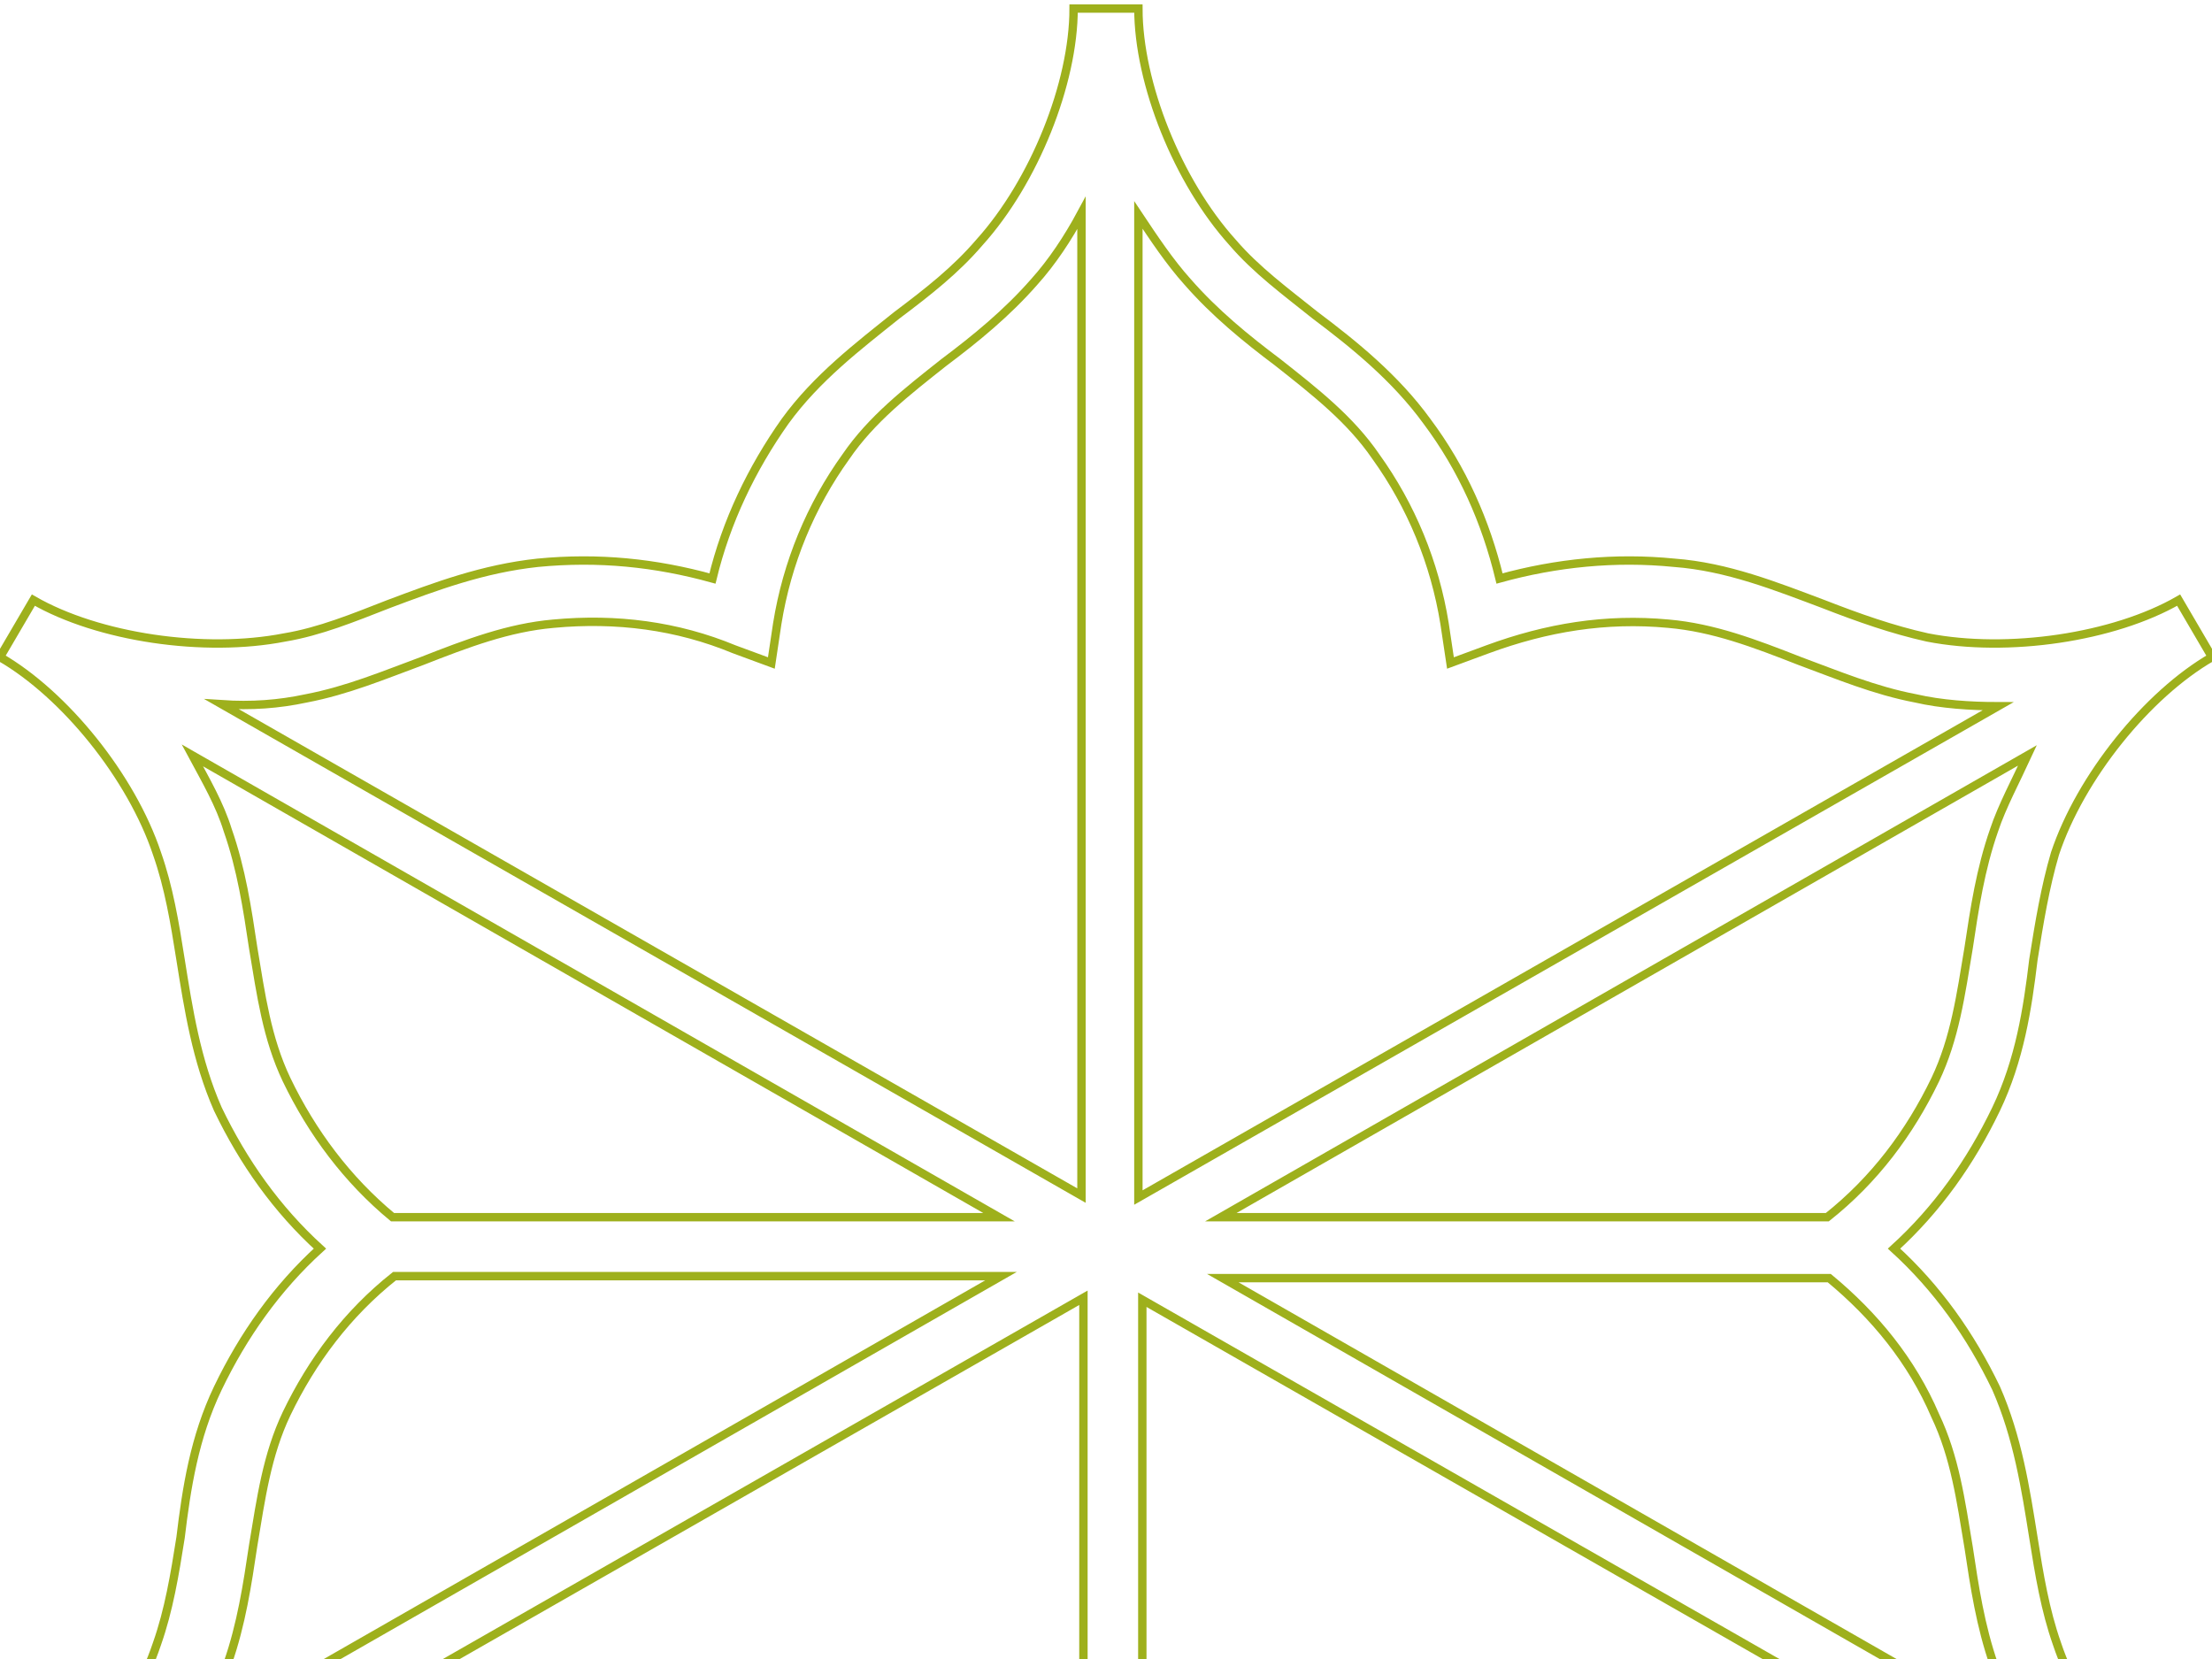
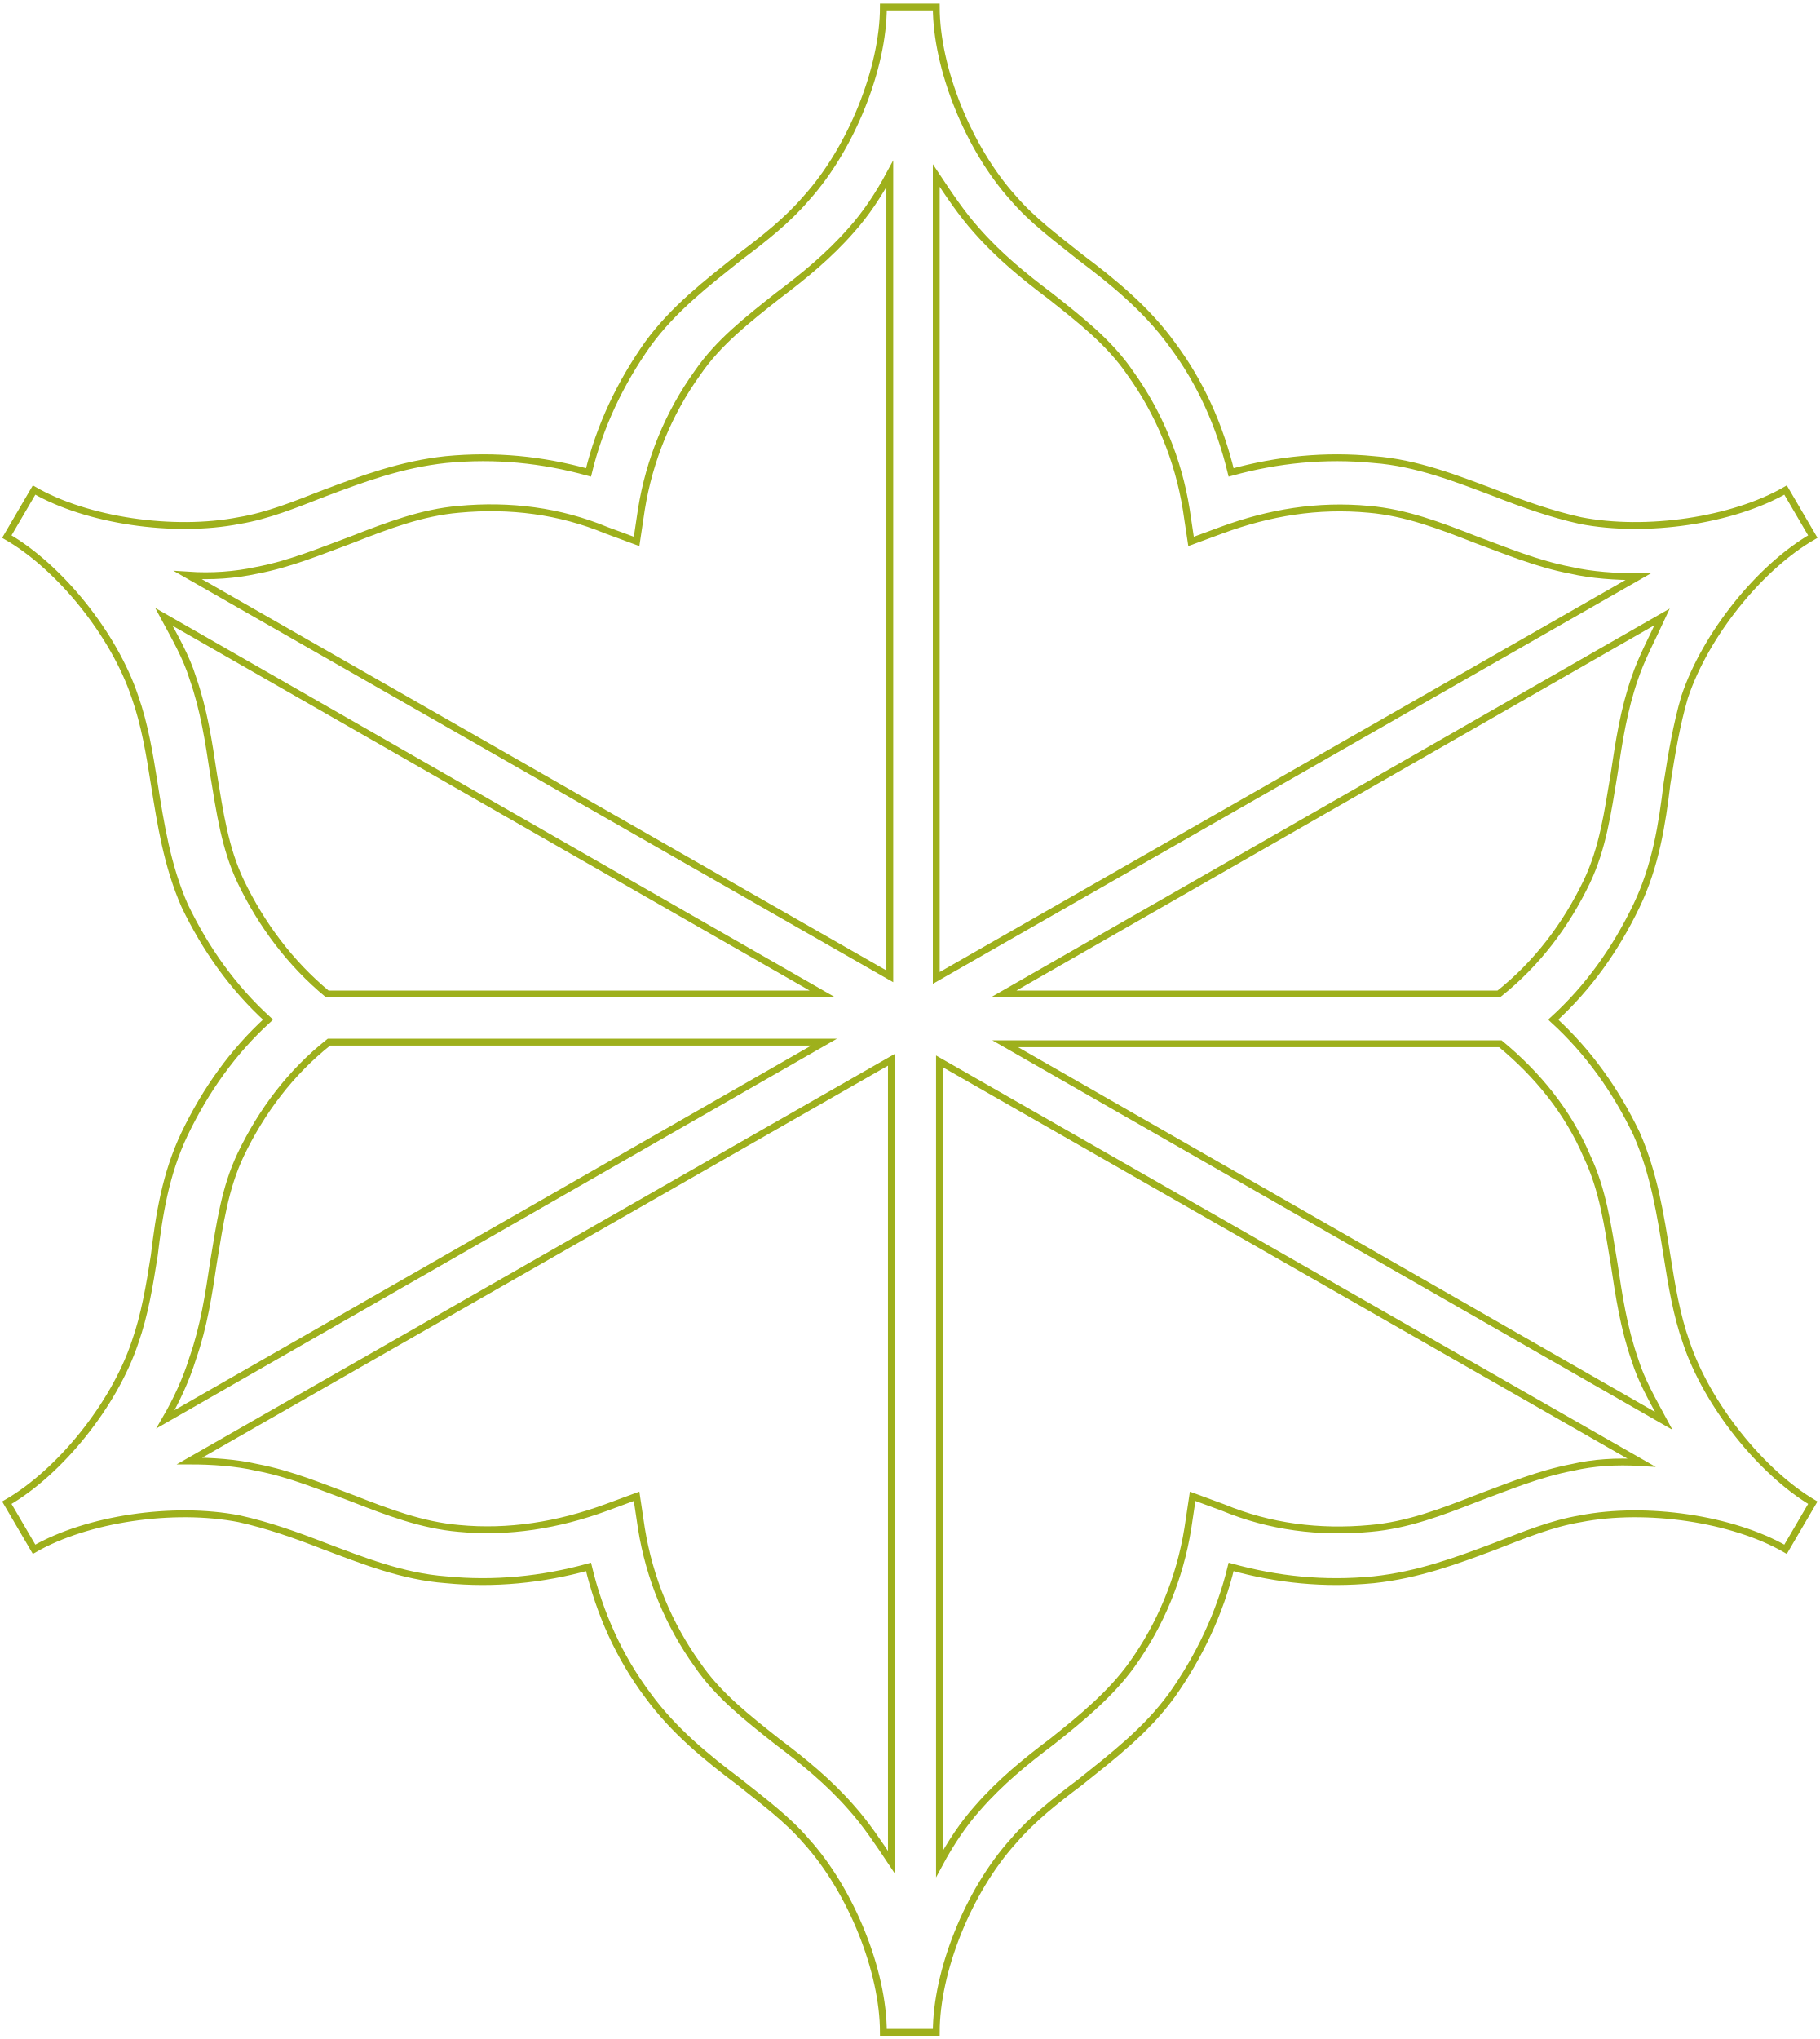
- <svg xmlns="http://www.w3.org/2000/svg" width="264" height="198" viewBox="0 0 264 198" fill="none">
-   <path d="M245.494 196.168C244.089 192.18 243.386 187.958 242.683 183.502C241.746 177.638 240.809 171.54 238.232 165.676C235.187 159.344 231.205 153.714 226.051 149.023C231.205 144.333 235.187 138.703 238.232 132.371C241.043 126.507 241.98 120.409 242.683 114.545C243.386 110.088 244.089 105.867 245.26 101.879C248.305 92.732 256.27 82.881 264 78.424L260.018 71.623C252.287 76.079 239.638 77.955 230.034 76.079C225.817 75.141 221.835 73.733 217.618 72.092C211.996 69.981 206.14 67.635 199.815 67.166C192.788 66.462 185.76 67.166 178.967 69.043C177.327 62.241 174.516 55.908 170.3 50.279C166.552 45.118 161.633 41.131 156.948 37.613C153.434 34.798 149.92 32.218 147.109 28.935C140.55 21.664 135.865 9.936 135.865 1.023H128.135C128.135 9.936 123.45 21.664 116.891 28.935C114.08 32.218 110.8 34.798 107.052 37.613C102.367 41.366 97.448 45.118 93.7 50.279C89.718 55.908 86.673 62.241 85.033 69.043C78.24 67.166 71.446 66.462 64.184 67.166C57.626 67.87 52.004 69.981 46.382 72.092C42.165 73.733 38.183 75.375 33.966 76.079C24.362 77.955 11.713 76.079 3.982 71.623L0 78.424C7.73 82.881 15.695 92.732 18.74 101.879C20.145 105.867 20.848 110.088 21.551 114.545C22.488 120.409 23.425 126.507 26.002 132.371C29.047 138.703 33.029 144.333 38.183 149.023C33.029 153.714 29.047 159.344 26.002 165.676C23.191 171.54 22.254 177.638 21.551 183.502C20.848 187.958 20.145 192.18 18.74 196.168C15.695 205.315 7.73 215.166 0 219.622L3.982 226.424C11.713 221.968 24.362 220.092 33.966 221.968C38.183 222.906 42.165 224.313 46.382 225.955C52.004 228.066 57.86 230.412 64.184 230.881C71.212 231.584 78.24 230.881 85.033 229.004C86.673 235.806 89.484 242.139 93.7 247.768C97.448 252.928 102.367 256.916 107.052 260.434C110.566 263.249 114.08 265.829 116.891 269.112C123.45 276.383 128.135 288.111 128.135 297.023H135.865C135.865 288.111 140.55 276.383 147.109 269.112C149.92 265.829 153.2 263.249 156.948 260.434C161.633 256.681 166.552 252.928 170.3 247.768C174.282 242.139 177.327 235.806 178.967 229.004C185.76 230.881 192.554 231.584 199.815 230.881C206.374 230.177 211.996 228.066 217.618 225.955C221.835 224.313 225.817 222.672 230.034 221.968C239.638 220.092 252.287 221.968 260.018 226.424L264 219.622C256.504 215.166 248.539 205.315 245.494 196.168ZM230.971 168.96C233.313 173.886 234.016 179.046 234.953 184.675C235.656 189.366 236.358 194.057 237.998 198.748C238.935 201.797 240.575 204.611 242.215 207.661L145.938 152.542H218.321C223.709 156.998 228.16 162.393 230.971 168.96ZM237.998 99.065C236.358 103.756 235.656 108.447 234.953 113.138C234.016 118.767 233.313 123.927 230.971 128.852C227.925 135.185 223.709 140.814 218.087 145.271H145.704L241.98 90.152C240.575 93.201 238.935 96.25 237.998 99.065ZM141.721 33.626C145.001 37.378 148.749 40.428 152.497 43.242C156.948 46.76 161.164 50.044 164.209 54.5C168.426 60.364 171.237 67.166 172.408 74.437L173.111 79.128L177.562 77.486C184.589 74.906 191.617 73.733 199.113 74.437C204.5 74.906 209.42 76.782 214.807 78.894C219.258 80.535 223.709 82.412 228.628 83.35C231.673 84.054 235.187 84.288 238.467 84.288L135.865 142.925V25.651C137.739 28.466 139.613 31.28 141.721 33.626ZM36.543 83.35C41.462 82.412 45.913 80.535 50.364 78.894C55.752 76.782 60.671 74.906 66.059 74.437C73.555 73.733 80.816 74.672 87.61 77.486L92.06 79.128L92.763 74.437C93.934 67.166 96.745 60.364 100.962 54.5C104.007 50.044 108.224 46.76 112.674 43.242C116.422 40.428 120.17 37.378 123.45 33.626C125.558 31.28 127.432 28.466 129.072 25.416V142.691L26.47 84.053C29.984 84.288 33.264 84.054 36.543 83.35ZM34.2 128.852C31.858 123.927 31.155 118.767 30.218 113.138C29.515 108.447 28.813 103.756 27.173 99.065C26.236 96.016 24.596 93.201 22.957 90.152L119.233 145.271H46.85C41.462 140.814 37.246 135.185 34.2 128.852ZM27.173 198.513C28.813 193.822 29.515 189.131 30.218 184.44C31.155 178.811 31.858 173.651 34.2 168.726C37.246 162.393 41.462 156.764 47.084 152.307H119.468L23.191 207.426C24.831 204.611 26.236 201.562 27.173 198.513ZM123.45 264.187C120.17 260.434 116.422 257.385 112.674 254.57C108.224 251.052 104.007 247.768 100.962 243.312C96.745 237.448 93.934 230.646 92.763 223.375L92.06 218.684L87.61 220.326C80.582 222.906 73.32 224.079 66.059 223.375C60.671 222.906 55.752 221.03 50.364 218.919C45.913 217.277 41.462 215.401 36.543 214.462C33.498 213.759 29.984 213.524 26.704 213.524L129.306 154.887V272.161C127.432 269.347 125.558 266.532 123.45 264.187ZM228.862 214.462C223.943 215.401 219.492 217.277 215.042 218.919C209.654 221.03 204.735 222.906 199.347 223.375C191.851 224.079 184.589 223.141 177.796 220.326L173.345 218.684L172.642 223.375C171.471 230.646 168.66 237.448 164.444 243.312C161.398 247.534 157.182 251.052 152.731 254.57C148.983 257.385 145.235 260.434 141.956 264.187C139.847 266.532 137.973 269.347 136.334 272.396V155.122L238.935 213.759C235.187 213.524 231.908 213.759 228.862 214.462Z" stroke="#9EB01C" stroke-miterlimit="10" />
+ <svg xmlns="http://www.w3.org/2000/svg" width="266" height="298" viewBox="0 0 266 298" fill="none">
+   <path d="M246.494 196.168C245.089 192.18 244.386 187.958 243.683 183.502C242.746 177.638 241.809 171.54 239.232 165.676C236.187 159.344 232.205 153.714 227.051 149.023C232.205 144.333 236.187 138.703 239.232 132.371C242.043 126.507 242.98 120.409 243.683 114.545C244.386 110.088 245.089 105.867 246.26 101.879C249.305 92.732 257.27 82.881 265 78.424L261.018 71.623C253.287 76.079 240.638 77.955 231.034 76.079C226.817 75.141 222.835 73.733 218.618 72.092C212.996 69.981 207.14 67.635 200.815 67.166C193.788 66.462 186.76 67.166 179.967 69.043C178.327 62.241 175.516 55.908 171.3 50.279C167.552 45.118 162.633 41.131 157.948 37.613C154.434 34.798 150.92 32.218 148.109 28.935C141.55 21.664 136.865 9.936 136.865 1.023H129.135C129.135 9.936 124.45 21.664 117.891 28.935C115.08 32.218 111.8 34.798 108.052 37.613C103.367 41.366 98.448 45.118 94.7 50.279C90.718 55.908 87.673 62.241 86.033 69.043C79.24 67.166 72.446 66.462 65.184 67.166C58.626 67.87 53.004 69.981 47.382 72.092C43.165 73.733 39.183 75.375 34.966 76.079C25.362 77.955 12.713 76.079 4.982 71.623L1 78.424C8.73 82.881 16.695 92.732 19.74 101.879C21.145 105.867 21.848 110.088 22.551 114.545C23.488 120.409 24.425 126.507 27.002 132.371C30.047 138.703 34.029 144.333 39.183 149.023C34.029 153.714 30.047 159.344 27.002 165.676C24.191 171.54 23.254 177.638 22.551 183.502C21.848 187.958 21.145 192.18 19.74 196.168C16.695 205.315 8.73 215.166 1 219.622L4.982 226.424C12.713 221.968 25.362 220.092 34.966 221.968C39.183 222.906 43.165 224.313 47.382 225.955C53.004 228.066 58.86 230.412 65.184 230.881C72.212 231.584 79.24 230.881 86.033 229.004C87.673 235.806 90.484 242.139 94.7 247.768C98.448 252.928 103.367 256.916 108.052 260.434C111.566 263.249 115.08 265.829 117.891 269.112C124.45 276.383 129.135 288.111 129.135 297.023H136.865C136.865 288.111 141.55 276.383 148.109 269.112C150.92 265.829 154.2 263.249 157.948 260.434C162.633 256.681 167.552 252.928 171.3 247.768C175.282 242.139 178.327 235.806 179.967 229.004C186.76 230.881 193.554 231.584 200.815 230.881C207.374 230.177 212.996 228.066 218.618 225.955C222.835 224.313 226.817 222.672 231.034 221.968C240.638 220.092 253.287 221.968 261.018 226.424L265 219.622C257.504 215.166 249.539 205.315 246.494 196.168ZM231.971 168.96C234.313 173.886 235.016 179.046 235.953 184.675C236.656 189.366 237.358 194.057 238.998 198.748C239.935 201.797 241.575 204.611 243.215 207.661L146.938 152.542H219.321C224.709 156.998 229.16 162.393 231.971 168.96ZM238.998 99.065C237.358 103.756 236.656 108.447 235.953 113.138C235.016 118.767 234.313 123.927 231.971 128.852C228.925 135.185 224.709 140.814 219.087 145.271H146.704L242.98 90.152C241.575 93.201 239.935 96.25 238.998 99.065ZM142.721 33.626C146.001 37.378 149.749 40.428 153.497 43.242C157.948 46.76 162.164 50.044 165.209 54.5C169.426 60.364 172.237 67.166 173.408 74.437L174.111 79.128L178.562 77.486C185.589 74.906 192.617 73.733 200.113 74.437C205.5 74.906 210.42 76.782 215.807 78.894C220.258 80.535 224.709 82.412 229.628 83.35C232.673 84.054 236.187 84.288 239.467 84.288L136.865 142.925V25.651C138.739 28.466 140.613 31.28 142.721 33.626ZM37.543 83.35C42.462 82.412 46.913 80.535 51.364 78.894C56.752 76.782 61.671 74.906 67.059 74.437C74.555 73.733 81.816 74.672 88.61 77.486L93.06 79.128L93.763 74.437C94.934 67.166 97.745 60.364 101.962 54.5C105.007 50.044 109.224 46.76 113.674 43.242C117.422 40.428 121.17 37.378 124.45 33.626C126.558 31.28 128.432 28.466 130.072 25.416V142.691L27.47 84.053C30.984 84.288 34.264 84.054 37.543 83.35ZM35.2 128.852C32.858 123.927 32.155 118.767 31.218 113.138C30.515 108.447 29.813 103.756 28.173 99.065C27.236 96.016 25.596 93.201 23.957 90.152L120.233 145.271H47.85C42.462 140.814 38.246 135.185 35.2 128.852ZM28.173 198.513C29.813 193.822 30.515 189.131 31.218 184.44C32.155 178.811 32.858 173.651 35.2 168.726C38.246 162.393 42.462 156.764 48.084 152.307H120.468L24.191 207.426C25.831 204.611 27.236 201.562 28.173 198.513ZM124.45 264.187C121.17 260.434 117.422 257.385 113.674 254.57C109.224 251.052 105.007 247.768 101.962 243.312C97.745 237.448 94.934 230.646 93.763 223.375L93.06 218.684L88.61 220.326C81.582 222.906 74.32 224.079 67.059 223.375C61.671 222.906 56.752 221.03 51.364 218.919C46.913 217.277 42.462 215.401 37.543 214.462C34.498 213.759 30.984 213.524 27.704 213.524L130.306 154.887V272.161C128.432 269.347 126.558 266.532 124.45 264.187ZM229.862 214.462C224.943 215.401 220.492 217.277 216.042 218.919C210.654 221.03 205.735 222.906 200.347 223.375C192.851 224.079 185.589 223.141 178.796 220.326L174.345 218.684L173.642 223.375C172.471 230.646 169.66 237.448 165.444 243.312C162.398 247.534 158.182 251.052 153.731 254.57C149.983 257.385 146.235 260.434 142.956 264.187C140.847 266.532 138.973 269.347 137.334 272.396V155.122L239.935 213.759C236.187 213.524 232.908 213.759 229.862 214.462Z" stroke="#9EB01C" stroke-miterlimit="10" />
</svg>
